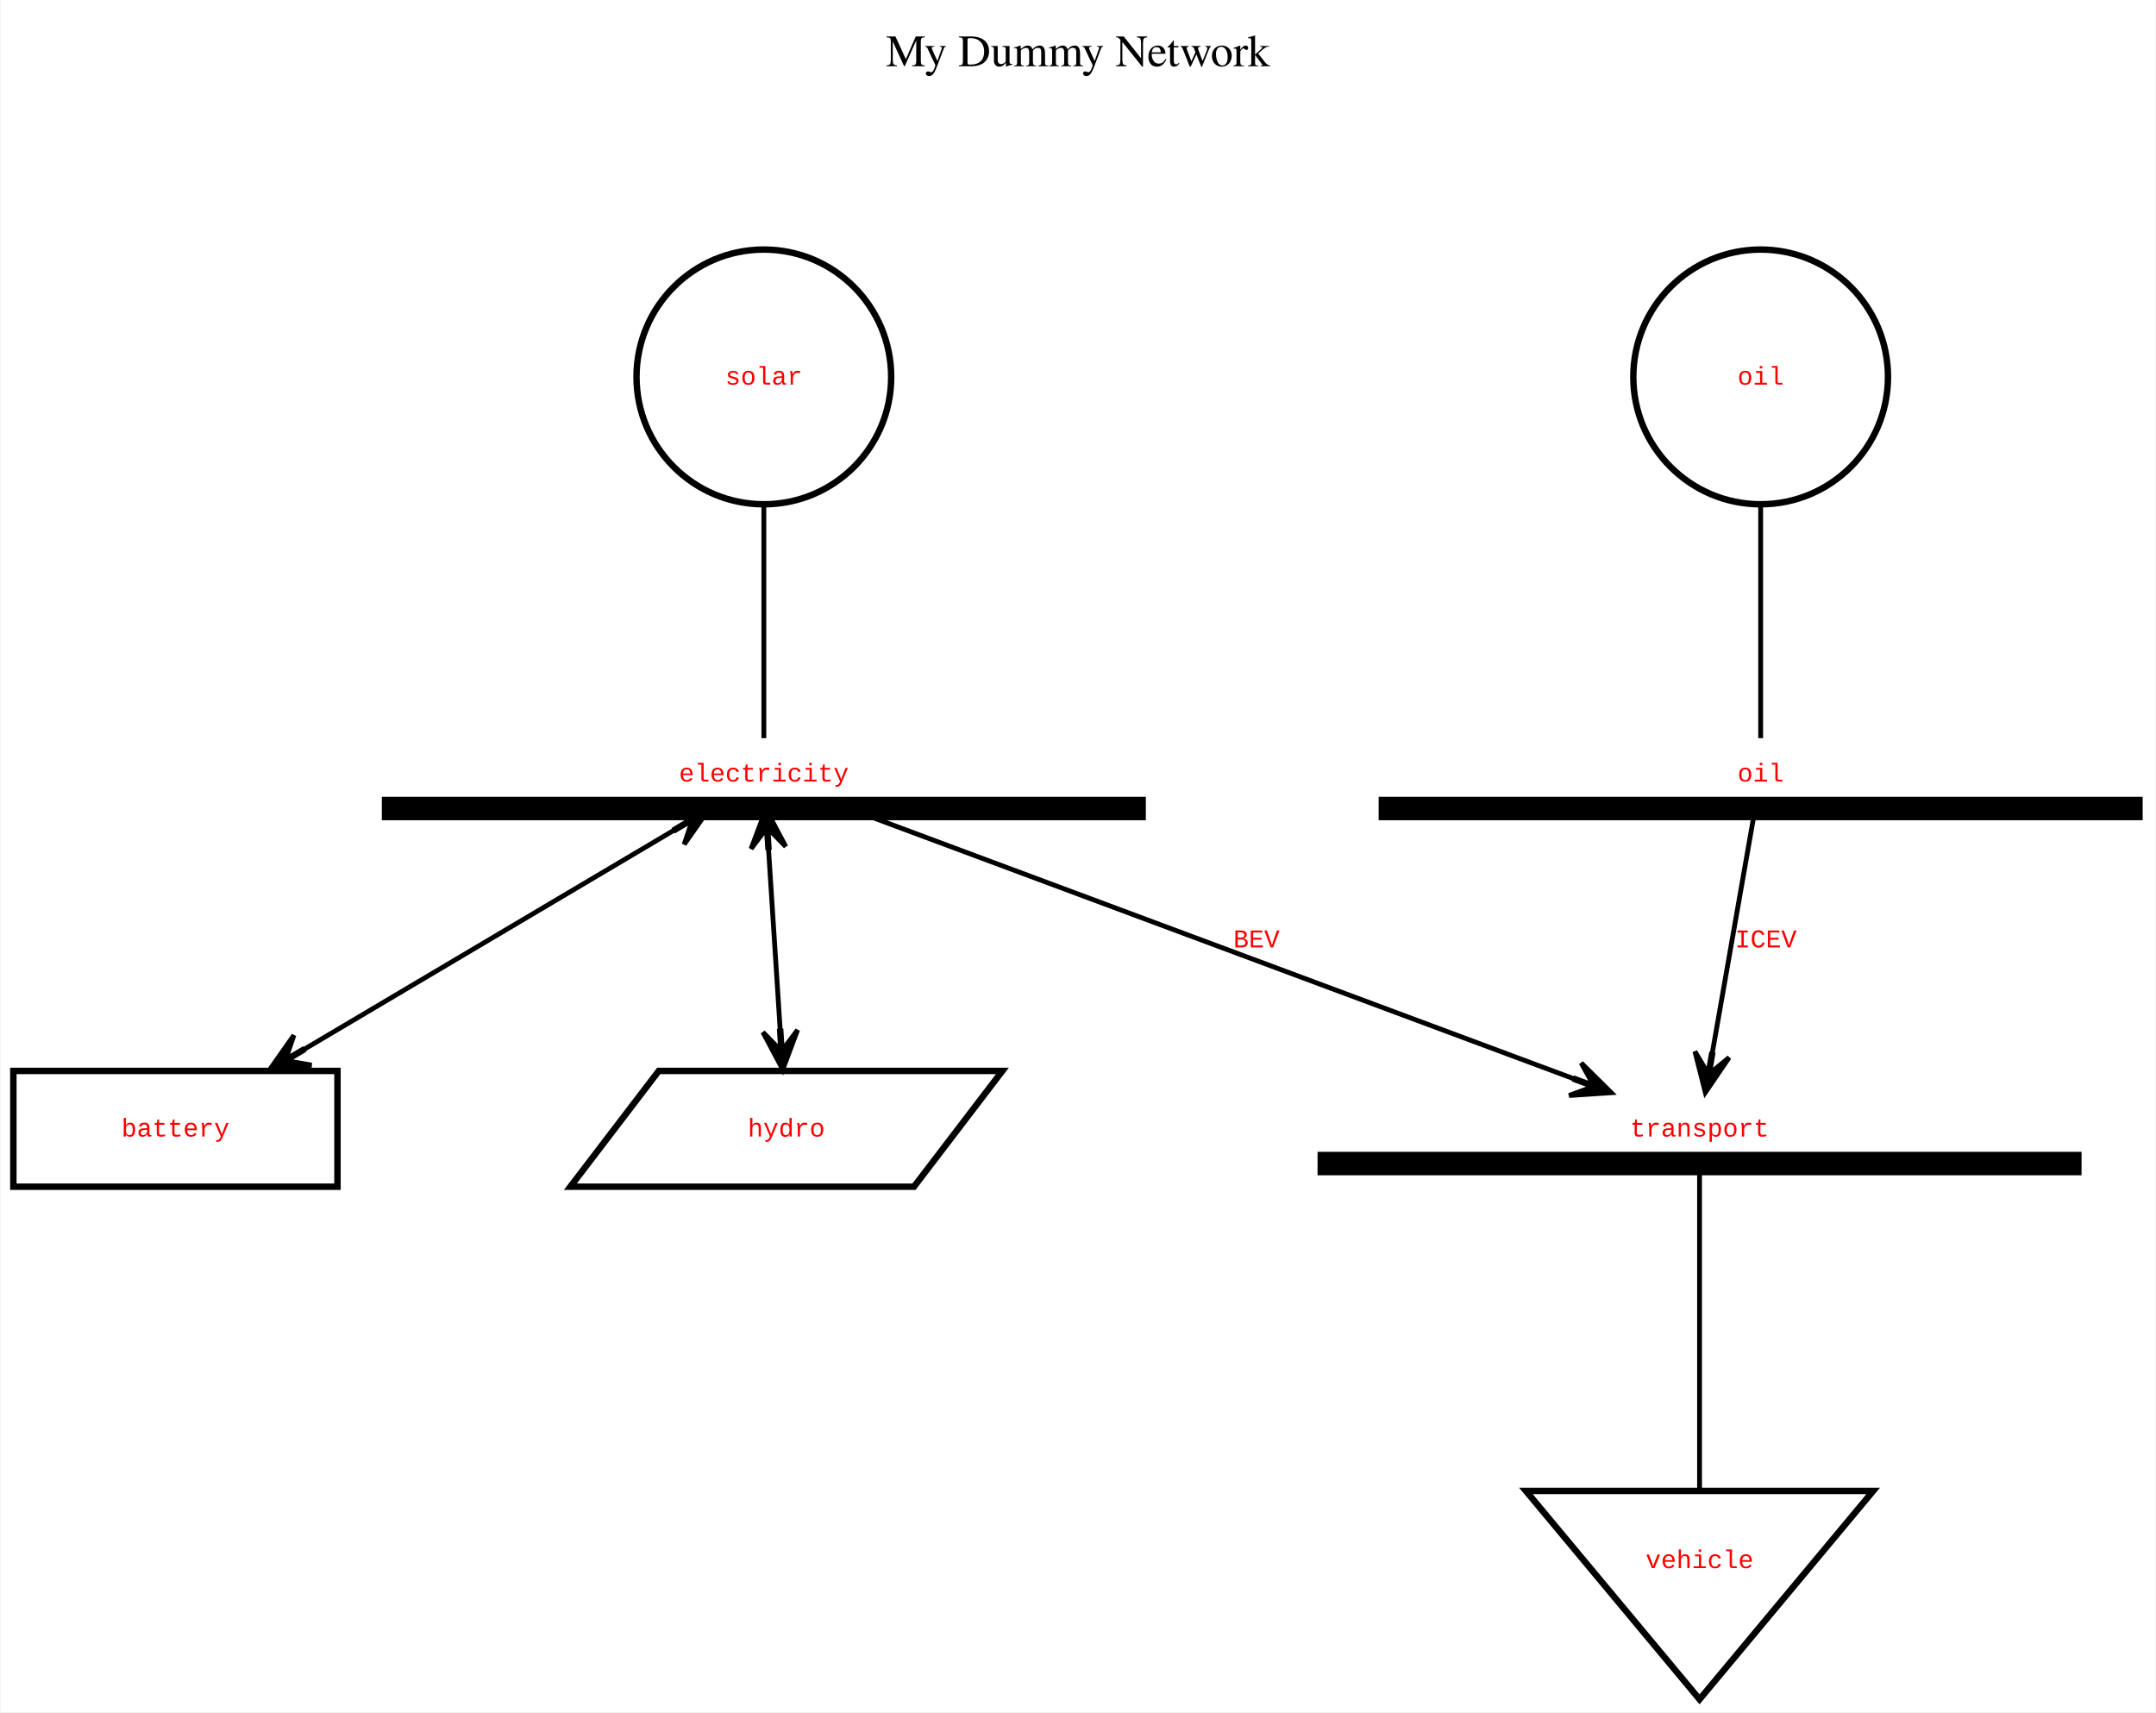
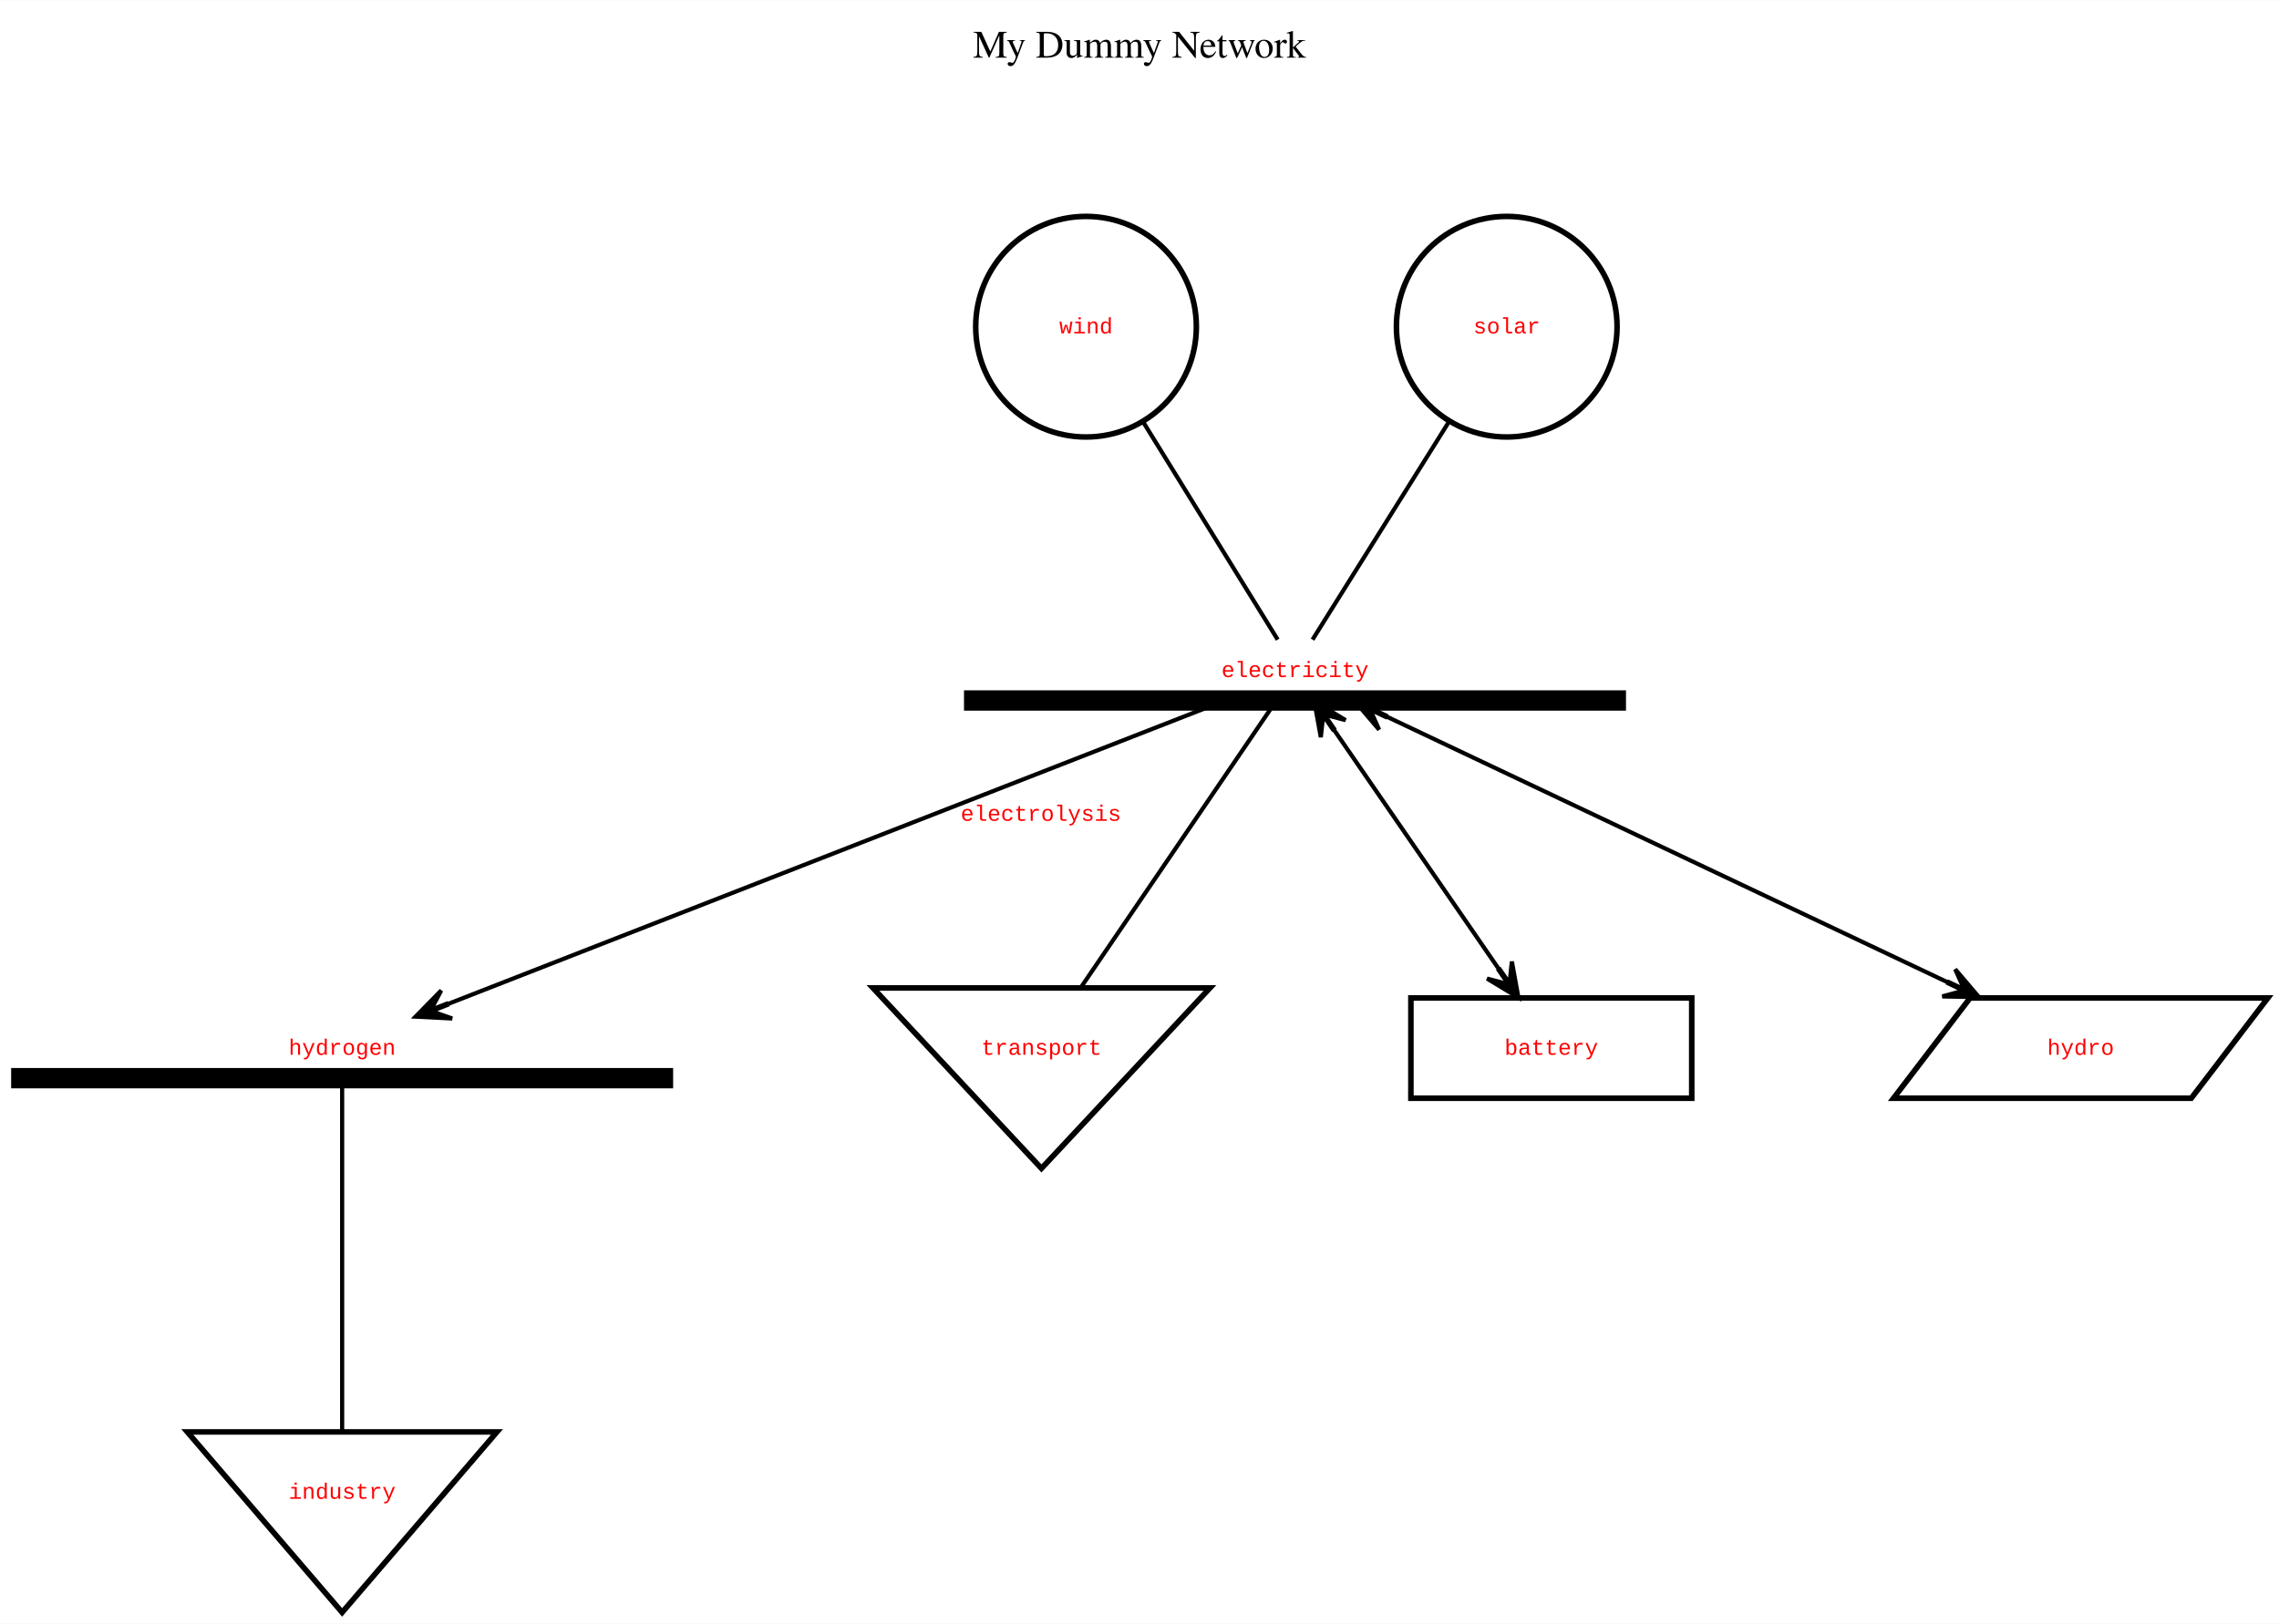
- <svg xmlns="http://www.w3.org/2000/svg" xmlns:xlink="http://www.w3.org/1999/xlink" width="670pt" height="532pt" viewBox="0.00 0.00 670.20 532.40">
-   <g id="graph0" class="graph" transform="scale(1 1) rotate(0) translate(4 528.4)">
+ <svg xmlns="http://www.w3.org/2000/svg" xmlns:xlink="http://www.w3.org/1999/xlink" width="818pt" height="583pt" viewBox="0.00 0.00 817.98 582.80">
+   <g id="graph0" class="graph" transform="scale(1 1) rotate(0) translate(4 578.8)">
    <g id="a_graph0">
-       <a xlink:title="Network: My Dummy Network&#10;Buses: 3 (out of 3)&#10;Generators: 2 (out of 2)&#10;Loads: 1 (out of 1)&#10;Stores: 1 (out of 1)&#10;Storage units: 1 (out of 1)&#10;Links: 2 (out of 2)&#10;Lines: 0 (out of 0)&#10;Snapshots: 1">
-         <polygon fill="white" stroke="none" points="-4,4 -4,-528.4 666.2,-528.4 666.2,4 -4,4" />
-         <text text-anchor="middle" x="331.1" y="-507.8" font-family="Times,serif" font-size="14.00">My Dummy Network</text>
-         <text text-anchor="middle" x="331.1" y="-459" font-family="Times,serif" font-size="14.00">           </text>
+       <a xlink:title="Network: My Dummy Network&#10;Buses: 2 (out of 2)&#10;Generators: 2 (out of 2)&#10;Loads: 2 (out of 2)&#10;Stores: 1 (out of 1)&#10;Storage units: 1 (out of 1)&#10;Links: 1 (out of 1)&#10;Lines: 0 (out of 0)&#10;Snapshots: 1">
+         <polygon fill="white" stroke="none" points="-4,4 -4,-578.8 813.98,-578.8 813.98,4 -4,4" />
+         <text text-anchor="middle" x="404.99" y="-558.2" font-family="Times,serif" font-size="14.00">My Dummy Network</text>
+         <text text-anchor="middle" x="404.99" y="-509.4" font-family="Times,serif" font-size="14.00">           </text>
      </a>
    </g>
    <g id="node1" class="node">
      <g id="a_node1">
-         <a xlink:title="Bus: oil&#10;Carrier: AC&#10;Unit: MW&#10;Generators: 1&#10;Loads: 0&#10;Stores: 0&#10;Storage units: 0&#10;Incoming links: 0&#10;Outgoing links: 1&#10;Lines: 0&#10;&#10;Power time series: N/A MW">
-           <polygon fill="none" stroke="none" stroke-width="7.3" points="662.2,-298.6 424.6,-298.6 424.6,-277 662.2,-277 662.2,-298.6" />
-           <polyline fill="none" stroke="black" stroke-width="7.3" points="424.6,-277 662.2,-277" />
-           <text text-anchor="start" x="536.2" y="-285.4" font-family="Courier New" font-size="8.00" fill="red">oil</text>
+         <a xlink:title="Bus: electricity&#10;Carrier: AC&#10;Unit: MW&#10;Generators: 2&#10;Loads: 1&#10;Stores: 1&#10;Storage units: 1&#10;Incoming links: 0&#10;Outgoing links: 1&#10;Lines: 0&#10;&#10;Power time series: N/A MW">
+           <polygon fill="none" stroke="none" stroke-width="7.3" points="579.6,-349 342,-349 342,-327.4 579.6,-327.4 579.6,-349" />
+           <polyline fill="none" stroke="black" stroke-width="7.3" points="342,-327.4 579.6,-327.4" />
+           <text text-anchor="start" x="434.4" y="-335.8" font-family="Courier New" font-size="8.00" fill="red">electricity</text>
        </a>
      </g>
    </g>
-     <g id="node3" class="node">
-       <g id="a_node3">
-         <a xlink:title="Bus: transport&#10;Carrier: AC&#10;Unit: MW&#10;Generators: 0&#10;Loads: 1&#10;Stores: 0&#10;Storage units: 0&#10;Incoming links: 2&#10;Outgoing links: 0&#10;Lines: 0&#10;&#10;Power time series: N/A MW">
-           <polygon fill="none" stroke="none" stroke-width="7.3" points="643.2,-188.2 405.6,-188.2 405.6,-166.6 643.2,-166.6 643.2,-188.2" />
-           <polyline fill="none" stroke="black" stroke-width="7.3" points="405.6,-166.6 643.2,-166.6" />
-           <text text-anchor="start" x="502.8" y="-175" font-family="Courier New" font-size="8.00" fill="red">transport</text>
-         </a>
-       </g>
-     </g>
-     <g id="edge6" class="edge">
-       <g id="a_edge6">
-         <a xlink:title="Link: ICEV&#10;From: oil (bus0)&#10;To: transport (bus1)&#10;Carrier: &#10;Extendable nominal power: False&#10;Nominal power: 0.00 MW&#10;Efficiency: 1.00&#10;Capital cost: 0.00 currency/MW&#10;Marginal cost: 0.00 currency/MWh&#10;&#10;Optimised nominal power: 0.00 MW&#10;Power time series (p0): N/A MW&#10;Power time series (p1): N/A MW">
-           <path fill="none" stroke="black" stroke-width="1.5" d="M541.65,-276.8C538.62,-259.54 532.36,-223.79 528.27,-200.47" />
-           <polygon fill="black" stroke="black" stroke-width="1.5" points="526.2,-188.7 533.6,-199.58 527.49,-194.56 528.52,-200.47 528.28,-200.52 528.03,-200.56 526.99,-194.65 522.96,-201.45 526.2,-188.7 526.2,-188.7" />
-         </a>
-       </g>
-       <text text-anchor="start" x="535.4" y="-233.8" font-family="Courier New" font-size="8.00" fill="red">ICEV</text>
-     </g>
    <g id="node2" class="node">
      <g id="a_node2">
-         <a xlink:title="Bus: electricity&#10;Carrier: AC&#10;Unit: MW&#10;Generators: 1&#10;Loads: 0&#10;Stores: 1&#10;Storage units: 1&#10;Incoming links: 0&#10;Outgoing links: 1&#10;Lines: 0&#10;&#10;Power time series: N/A MW">
-           <polygon fill="none" stroke="none" stroke-width="7.3" points="352.2,-298.6 114.6,-298.6 114.6,-277 352.2,-277 352.2,-298.6" />
-           <polyline fill="none" stroke="black" stroke-width="7.3" points="114.6,-277 352.2,-277" />
-           <text text-anchor="start" x="207" y="-285.4" font-family="Courier New" font-size="8.00" fill="red">electricity</text>
+         <a xlink:title="Bus: hydrogen&#10;Carrier: AC&#10;Unit: MW&#10;Generators: 0&#10;Loads: 1&#10;Stores: 0&#10;Storage units: 0&#10;Incoming links: 1&#10;Outgoing links: 0&#10;Lines: 0&#10;&#10;Power time series: N/A MW">
+           <polygon fill="none" stroke="none" stroke-width="7.3" points="237.6,-213.4 0,-213.4 0,-191.8 237.6,-191.8 237.6,-213.4" />
+           <polyline fill="none" stroke="black" stroke-width="7.3" points="0,-191.8 237.6,-191.8" />
+           <text text-anchor="start" x="99.6" y="-200.2" font-family="Courier New" font-size="8.00" fill="red">hydrogen</text>
        </a>
      </g>
    </g>
    <g id="edge7" class="edge">
      <g id="a_edge7">
-         <a xlink:title="Link: BEV&#10;From: electricity (bus0)&#10;To: transport (bus1)&#10;Carrier: &#10;Extendable nominal power: False&#10;Nominal power: 0.00 MW&#10;Efficiency: 1.00&#10;Capital cost: 0.00 currency/MW&#10;Marginal cost: 0.00 currency/MWh&#10;&#10;Optimised nominal power: 0.00 MW&#10;Power time series (p0): N/A MW&#10;Power time series (p1): N/A MW">
-           <path fill="none" stroke="black" stroke-width="1.5" d="M261.04,-276.5C313.18,-257.08 426.15,-215 485.77,-192.79" />
-           <polygon fill="black" stroke="black" stroke-width="1.5" points="496.95,-188.63 487.59,-197.88 491.41,-190.96 485.79,-193.05 485.7,-192.82 485.61,-192.58 491.24,-190.49 483.82,-187.76 496.95,-188.63 496.95,-188.63" />
+         <a xlink:title="Link: electrolysis&#10;From: electricity (bus0)&#10;To: hydrogen (bus1)&#10;Carrier: &#10;Extendable nominal power: False&#10;Nominal power: 0.00 MW&#10;Efficiency: 1.00&#10;Capital cost: 0.00 currency/MW&#10;Marginal cost: 0.00 currency/MWh&#10;&#10;Optimised nominal power: 0.00 MW&#10;Power time series (p0): N/A MW&#10;Power time series (p1): N/A MW">
+           <path fill="none" stroke="black" stroke-width="1.5" d="M434.53,-326.94C374.23,-303.38 225.72,-245.37 156.03,-218.15" />
+           <polygon fill="black" stroke="black" stroke-width="1.5" points="145.16,-213.9 158.3,-213.23 150.84,-215.85 156.43,-218.03 156.34,-218.26 156.24,-218.5 150.66,-216.31 154.37,-223.29 145.16,-213.9 145.16,-213.9" />
        </a>
      </g>
-       <text text-anchor="start" x="379.4" y="-233.8" font-family="Courier New" font-size="8.00" fill="red">BEV</text>
+       <text text-anchor="start" x="340.8" y="-284.2" font-family="Courier New" font-size="8.00" fill="red">electrolysis</text>
+     </g>
+     <g id="node5" class="node">
+       <g id="a_node5">
+         <a xlink:title="Load: transport&#10;Bus: electricity&#10;Carrier: &#10;Power set: 0.00 MW">
+           <polygon fill="none" stroke="black" stroke-width="2" points="369.8,-159.4 430.28,-224.2 309.32,-224.2 369.8,-159.4" />
+           <text text-anchor="start" x="348.2" y="-200.2" font-family="Courier New" font-size="8.00" fill="red">transport</text>
+         </a>
+       </g>
+     </g>
+     <g id="edge3" class="edge">
+       <path fill="none" stroke="black" stroke-width="1.5" d="M453.96,-327.16C439.16,-305.43 403.91,-253.68 384.05,-224.51" />
    </g>
    <g id="node7" class="node">
      <g id="a_node7">
        <a xlink:title="Store: battery&#10;Bus: electricity&#10;Carrier: &#10;Extendable nominal energy: False&#10;Nominal energy: 0.00 MWh&#10;Power set: 0.00 MW&#10;Cyclic energy: False&#10;Capital cost: 0.00 currency/MW&#10;Marginal cost: 0.00 currency/MWh&#10;&#10;Optimised nominal energy: 0.00 MWh&#10;Energy time series: N/A MWh&#10;Power time series: N/A MW">
-           <polygon fill="none" stroke="black" stroke-width="2" points="100.8,-195.4 0,-195.4 0,-159.4 100.8,-159.4 100.8,-195.4" />
-           <text text-anchor="start" x="33.6" y="-175" font-family="Courier New" font-size="8.00" fill="red">battery</text>
+           <polygon fill="none" stroke="black" stroke-width="2" points="603.2,-220.6 502.4,-220.6 502.4,-184.6 603.2,-184.6 603.2,-220.6" />
+           <text text-anchor="start" x="536" y="-200.2" font-family="Courier New" font-size="8.00" fill="red">battery</text>
+         </a>
+       </g>
+     </g>
+     <g id="edge5" class="edge">
+       <path fill="none" stroke="black" stroke-width="1.5" d="M474.31,-317.58C490.14,-294.59 516.45,-256.39 534.2,-230.62" />
+       <polygon fill="black" stroke="black" stroke-width="1.5" points="467.71,-327.16 470.07,-314.21 470.91,-322.07 474.31,-317.13 474.52,-317.27 474.73,-317.42 471.32,-322.36 478.97,-320.34 467.71,-327.16 467.71,-327.16" />
+       <polygon fill="black" stroke="black" stroke-width="1.5" points="540.99,-220.74 538.64,-233.69 537.8,-225.83 534.39,-230.77 534.19,-230.63 533.98,-230.48 537.39,-225.54 529.74,-227.56 540.99,-220.74 540.99,-220.74" />
+     </g>
+     <g id="node8" class="node">
+       <g id="a_node8">
+         <a xlink:title="Storage unit: hydro&#10;Bus: electricity&#10;Carrier: &#10;Extendable nominal power: False&#10;Nominal power: 0.00 MW&#10;Power set: 0.00 MW&#10;Charge cyclic state: False&#10;Capital cost: 0.00 currency/MW&#10;Marginal cost: 0.00 currency/MWh&#10;&#10;Optimised nominal power: 0.00 MW&#10;Power time series: N/A MW">
+           <polygon fill="none" stroke="black" stroke-width="2" points="809.98,-220.6 703.11,-220.6 675.62,-184.6 782.49,-184.6 809.98,-220.6" />
+           <text text-anchor="start" x="730.8" y="-200.2" font-family="Courier New" font-size="8.00" fill="red">hydro</text>
+         </a>
+       </g>
+     </g>
+     <g id="edge6" class="edge">
+       <path fill="none" stroke="black" stroke-width="1.5" d="M493.24,-321.83C542.98,-298.27 638.34,-253.09 695.7,-225.92" />
+       <polygon fill="black" stroke="black" stroke-width="1.5" points="482.46,-326.94 490.99,-316.92 487.78,-324.14 493.2,-321.57 493.3,-321.8 493.41,-322.03 487.99,-324.6 495.62,-326.68 482.46,-326.94 482.46,-326.94" />
+       <polygon fill="black" stroke="black" stroke-width="1.5" points="706.29,-220.9 697.76,-230.91 700.98,-223.69 695.55,-226.26 695.45,-226.03 695.34,-225.81 700.76,-223.24 693.13,-221.15 706.29,-220.9 706.29,-220.9" />
+     </g>
+     <g id="node6" class="node">
+       <g id="a_node6">
+         <a xlink:title="Load: industry&#10;Bus: hydrogen&#10;Carrier: &#10;Power set: 0.00 MW">
+           <polygon fill="none" stroke="black" stroke-width="2" points="118.8,0 174.37,-64.8 63.23,-64.8 118.8,0" />
+           <text text-anchor="start" x="99.6" y="-40.8" font-family="Courier New" font-size="8.00" fill="red">industry</text>
        </a>
      </g>
    </g>
    <g id="edge4" class="edge">
-       <path fill="none" stroke="black" stroke-width="1.5" d="M206.06,-270.6C175.17,-252.31 124.65,-222.38 89.58,-201.61" />
-       <polygon fill="black" stroke="black" stroke-width="1.5" points="216.18,-276.6 203.11,-275.13 210.89,-273.76 205.73,-270.7 205.86,-270.49 205.99,-270.27 211.15,-273.33 208.61,-265.84 216.18,-276.6 216.18,-276.6" />
-       <polygon fill="black" stroke="black" stroke-width="1.5" points="79.68,-195.74 92.75,-197.21 84.96,-198.58 90.13,-201.64 90,-201.86 89.87,-202.07 84.71,-199.01 87.25,-206.5 79.68,-195.74 79.68,-195.74" />
+       <path fill="none" stroke="black" stroke-width="1.5" d="M118.8,-191.75C118.8,-166.58 118.8,-99.45 118.8,-65.09" />
    </g>
-     <g id="node8" class="node">
-       <g id="a_node8">
-         <a xlink:title="Storage unit: hydro&#10;Bus: electricity&#10;Carrier: &#10;Extendable nominal power: False&#10;Nominal power: 0.00 MW&#10;Power set: 0.00 MW&#10;Charge cyclic state: False&#10;Capital cost: 0.00 currency/MW&#10;Marginal cost: 0.00 currency/MWh&#10;&#10;Optimised nominal power: 0.00 MW&#10;Power time series: N/A MW">
-           <polygon fill="none" stroke="black" stroke-width="2" points="307.58,-195.4 200.71,-195.4 173.22,-159.4 280.09,-159.4 307.58,-195.4" />
-           <text text-anchor="start" x="228.4" y="-175" font-family="Courier New" font-size="8.00" fill="red">hydro</text>
-         </a>
-       </g>
-     </g>
-     <g id="edge5" class="edge">
-       <path fill="none" stroke="black" stroke-width="1.5" d="M234.81,-265.02C235.87,-248.56 237.34,-225.77 238.51,-207.71" />
-       <polygon fill="black" stroke="black" stroke-width="1.5" points="234.05,-276.8 229.43,-264.47 234.18,-270.79 234.57,-264.81 234.82,-264.82 235.07,-264.84 234.68,-270.82 240.21,-265.17 234.05,-276.8 234.05,-276.8" />
-       <polygon fill="black" stroke="black" stroke-width="1.5" points="239.28,-195.82 243.89,-208.14 239.14,-201.82 238.75,-207.81 238.5,-207.79 238.25,-207.78 238.64,-201.79 233.11,-207.44 239.28,-195.82 239.28,-195.82" />
-     </g>
-     <g id="node6" class="node">
-       <g id="a_node6">
-         <a xlink:title="Load: vehicle&#10;Bus: transport&#10;Carrier: &#10;Power set: 0.00 MW">
-           <polygon fill="none" stroke="black" stroke-width="2" points="524.4,0 578.4,-64.8 470.4,-64.8 524.4,0" />
-           <text text-anchor="start" x="507.6" y="-40.8" font-family="Courier New" font-size="8.00" fill="red">vehicle</text>
-         </a>
-       </g>
-     </g>
-     <g id="edge3" class="edge">
-       <path fill="none" stroke="black" stroke-width="1.5" d="M524.4,-166.46C524.4,-144.97 524.4,-93.76 524.4,-64.89" />
-     </g>
-     <g id="node4" class="node">
-       <g id="a_node4">
-         <a xlink:title="Generator: oil&#10;Bus: oil&#10;Carrier: &#10;Extendable nominal power: False&#10;Nominal power: 0.00 MW&#10;Power set: 0.00 MW&#10;Efficiency: 1.00&#10;Capital cost: 0.00 currency/MW&#10;Marginal cost: 0.00 currency/MWh&#10;&#10;Optimised nominal power: 0.00 MW&#10;Power time series: N/A MW">
-           <ellipse fill="none" stroke="black" stroke-width="2" cx="543.4" cy="-411.2" rx="39.6" ry="39.6" />
-           <text text-anchor="start" x="536.2" y="-408.8" font-family="Courier New" font-size="8.00" fill="red">oil</text>
+     <g id="node3" class="node">
+       <g id="a_node3">
+         <a xlink:title="Generator: wind&#10;Bus: electricity&#10;Carrier: &#10;Extendable nominal power: False&#10;Nominal power: 0.00 MW&#10;Power set: 0.00 MW&#10;Efficiency: 1.00&#10;Capital cost: 0.00 currency/MW&#10;Marginal cost: 0.00 currency/MWh&#10;&#10;Optimised nominal power: 0.00 MW&#10;Power time series: N/A MW">
+           <ellipse fill="none" stroke="black" stroke-width="2" cx="385.8" cy="-461.6" rx="39.6" ry="39.6" />
+           <text text-anchor="start" x="376.2" y="-459.2" font-family="Courier New" font-size="8.00" fill="red">wind</text>
        </a>
      </g>
    </g>
    <g id="edge1" class="edge">
-       <path fill="none" stroke="black" stroke-width="1.5" d="M543.4,-371.12C543.4,-345.75 543.4,-314.59 543.4,-298.88" />
+       <path fill="none" stroke="black" stroke-width="1.5" d="M406.29,-427.43C422.51,-401.17 444.12,-366.2 454.59,-349.25" />
    </g>
-     <g id="node5" class="node">
-       <g id="a_node5">
+     <g id="node4" class="node">
+       <g id="a_node4">
        <a xlink:title="Generator: solar&#10;Bus: electricity&#10;Carrier: &#10;Extendable nominal power: False&#10;Nominal power: 0.00 MW&#10;Power set: 0.00 MW&#10;Efficiency: 1.00&#10;Capital cost: 0.00 currency/MW&#10;Marginal cost: 0.00 currency/MWh&#10;&#10;Optimised nominal power: 0.00 MW&#10;Power time series: N/A MW">
-           <ellipse fill="none" stroke="black" stroke-width="2" cx="233.4" cy="-411.2" rx="39.6" ry="39.6" />
-           <text text-anchor="start" x="221.4" y="-408.8" font-family="Courier New" font-size="8.00" fill="red">solar</text>
+           <ellipse fill="none" stroke="black" stroke-width="2" cx="536.8" cy="-461.6" rx="39.6" ry="39.6" />
+           <text text-anchor="start" x="524.8" y="-459.2" font-family="Courier New" font-size="8.00" fill="red">solar</text>
        </a>
      </g>
    </g>
    <g id="edge2" class="edge">
-       <path fill="none" stroke="black" stroke-width="1.5" d="M233.4,-371.12C233.4,-345.75 233.4,-314.59 233.4,-298.88" />
+       <path fill="none" stroke="black" stroke-width="1.5" d="M516.03,-427.43C499.6,-401.17 477.7,-366.2 467.09,-349.25" />
    </g>
  </g>
</svg>
